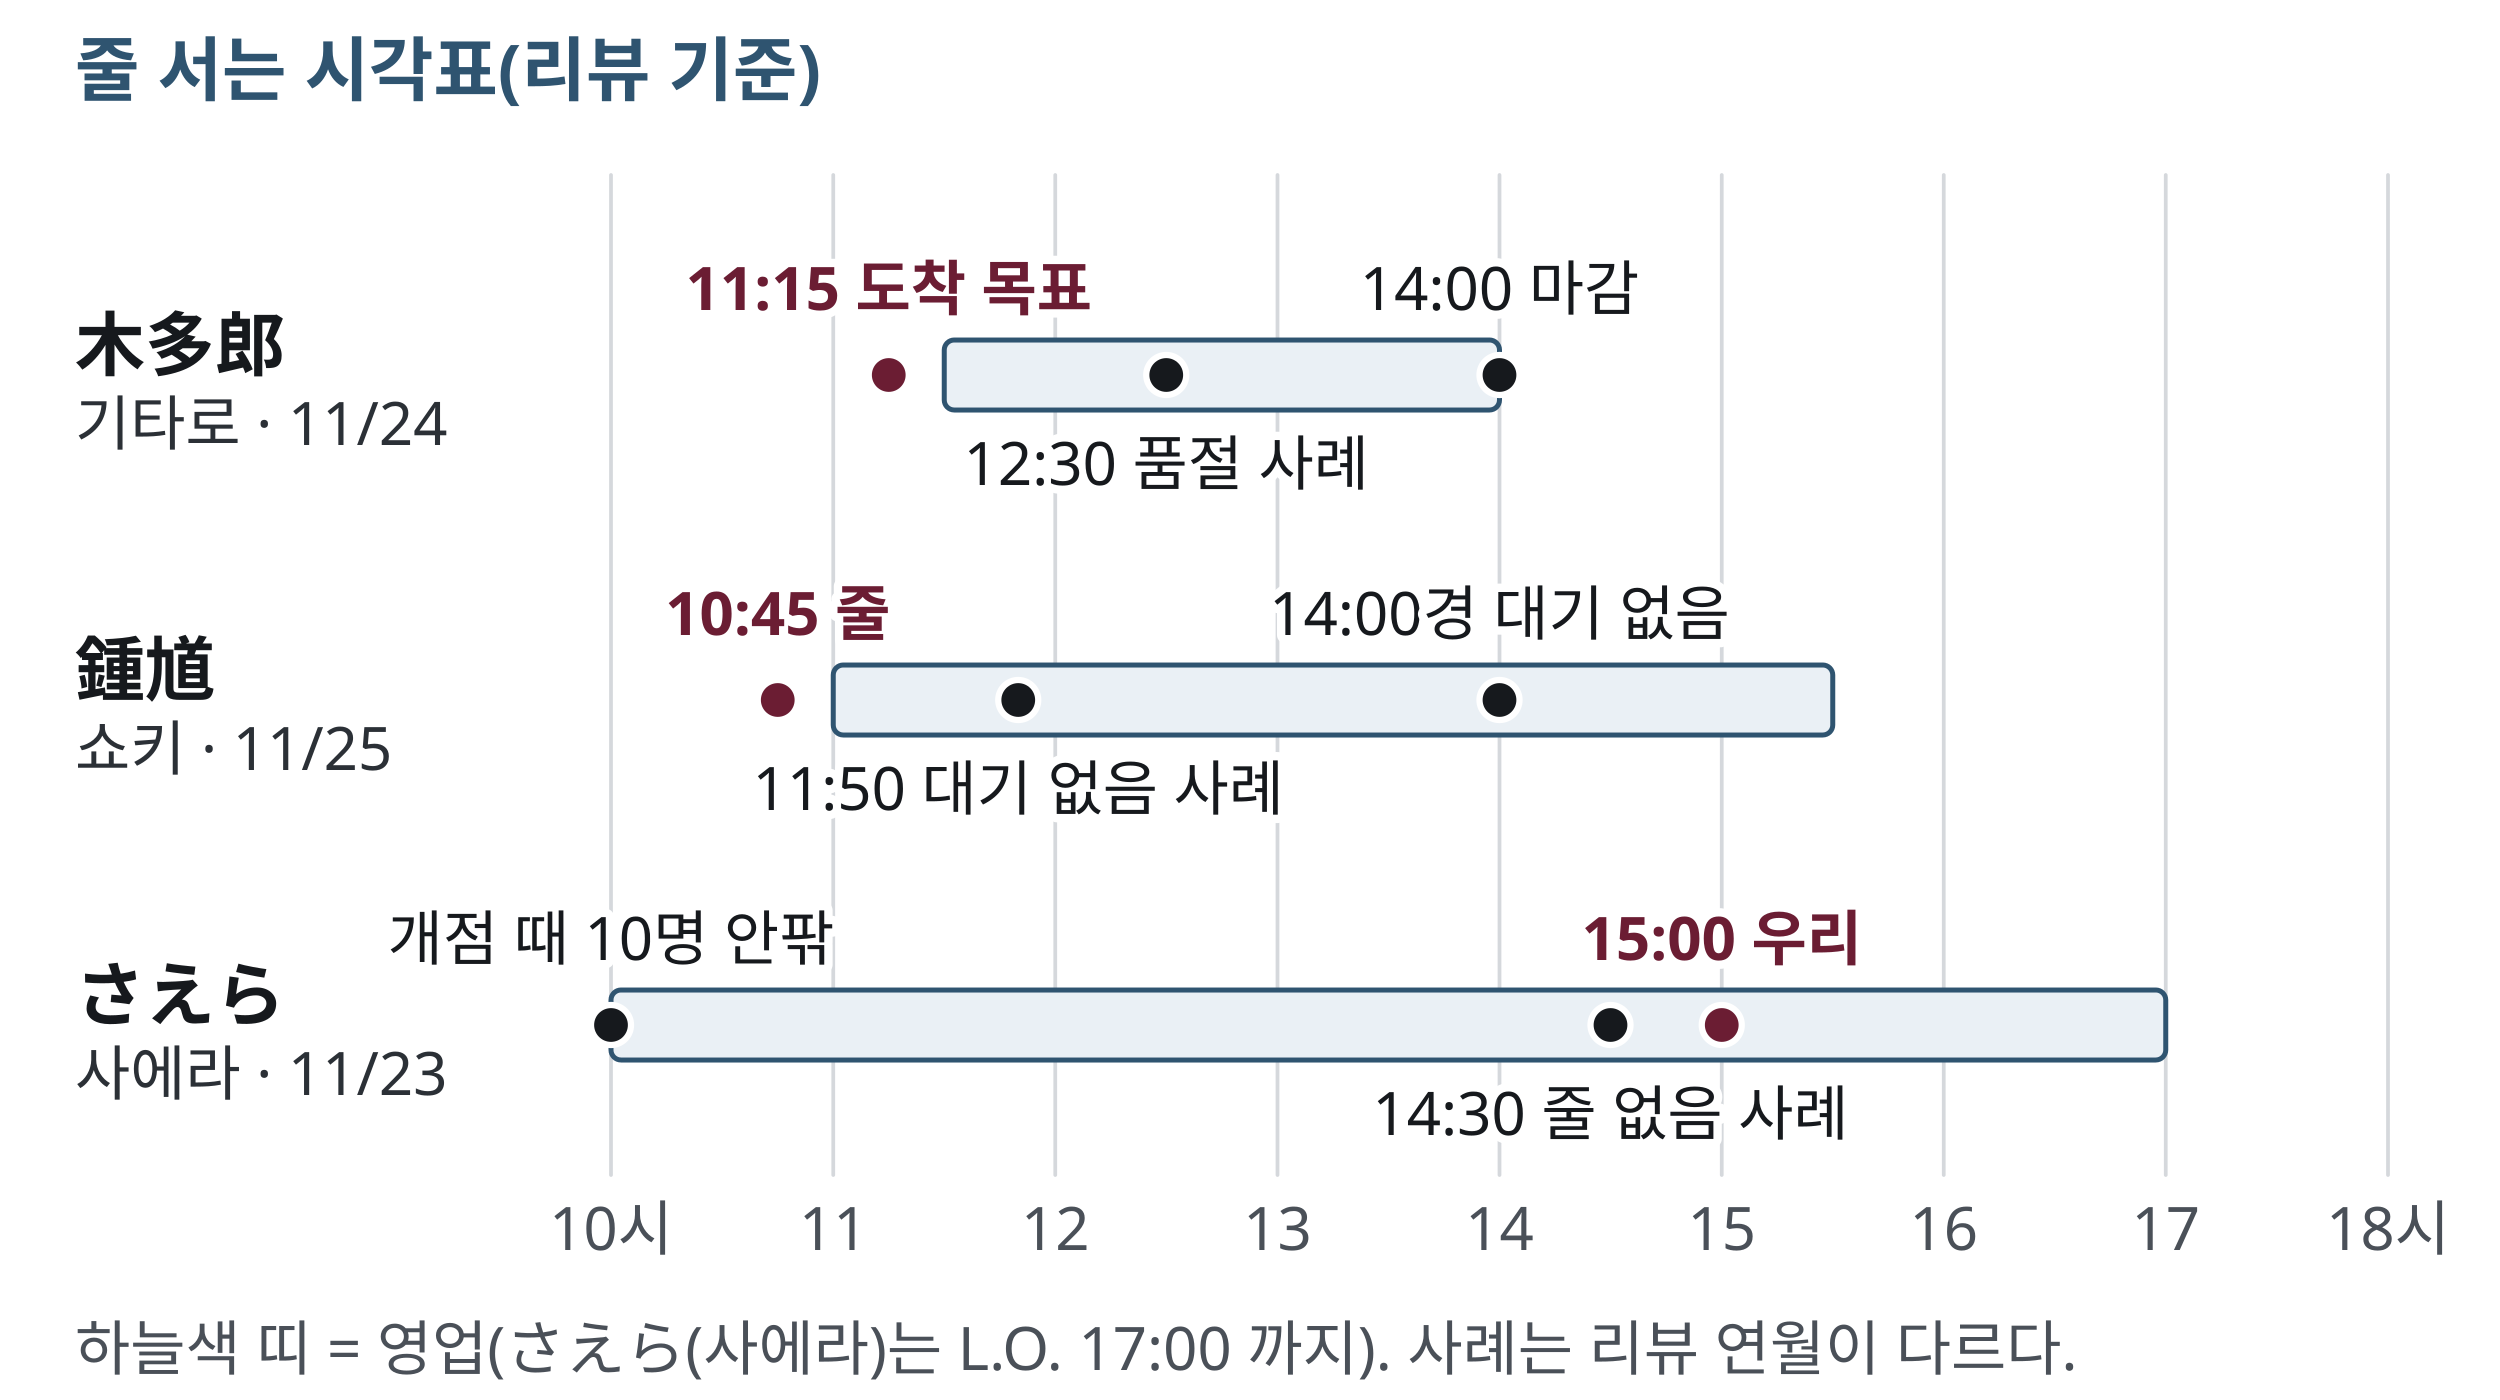
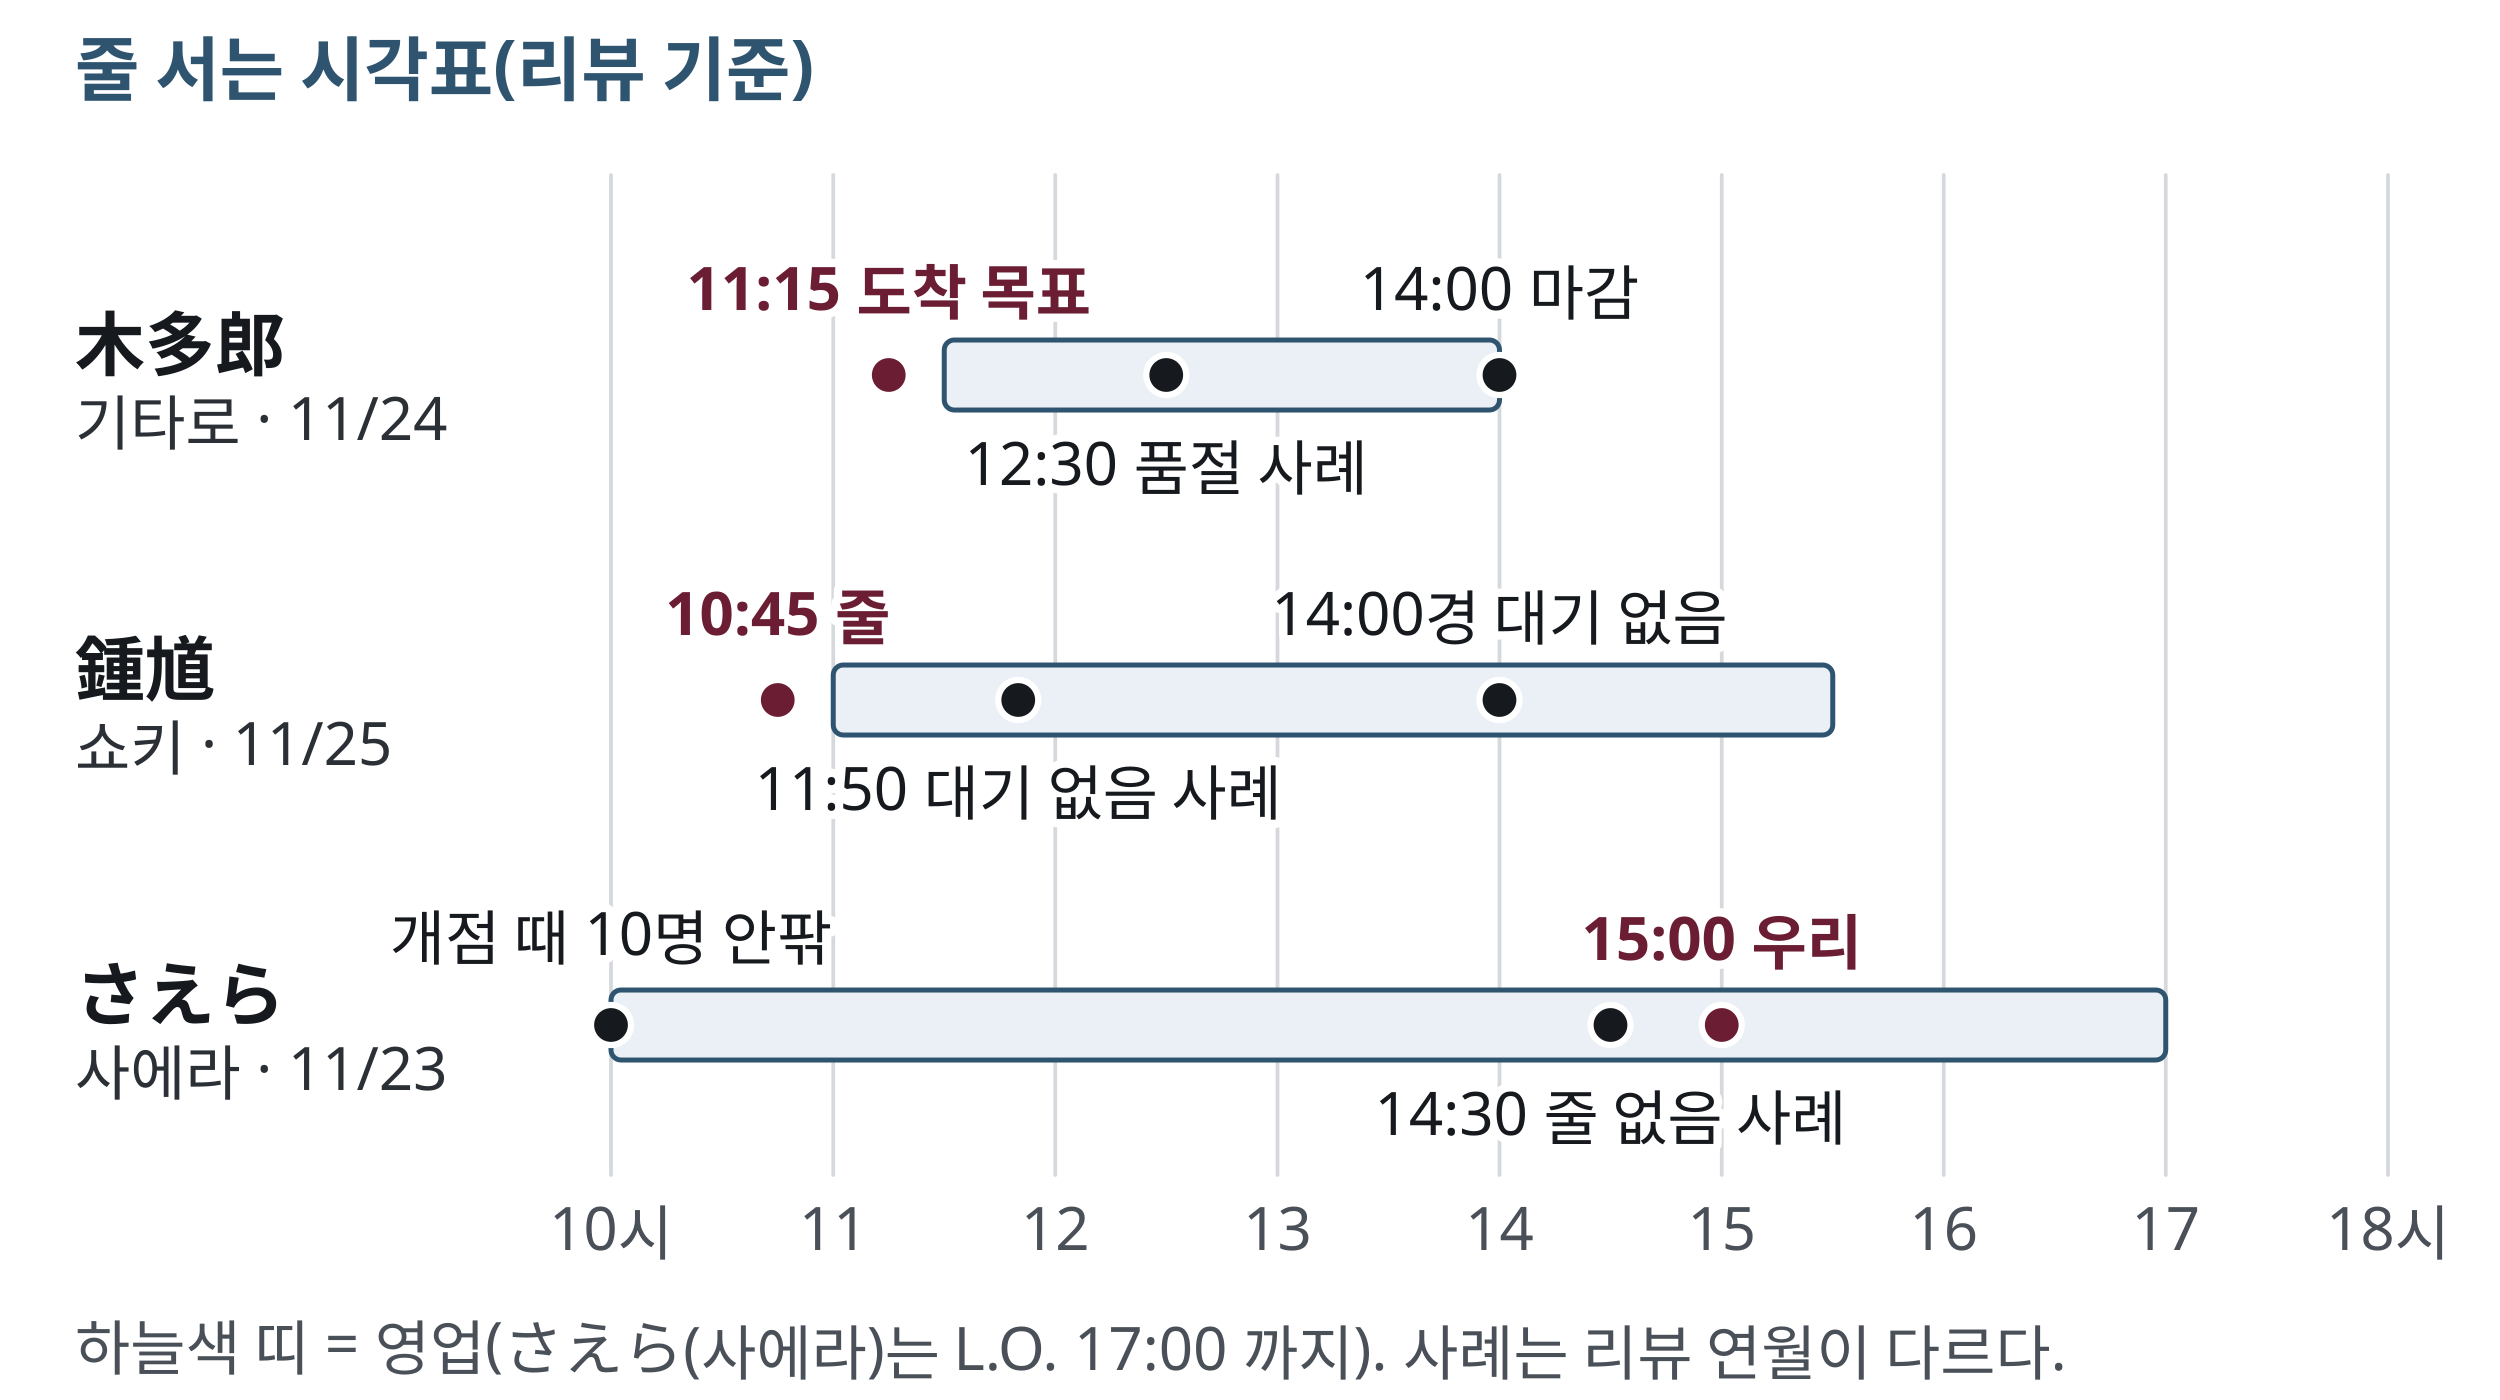
<svg xmlns="http://www.w3.org/2000/svg" viewBox="0 0 1000 560" width="1000" height="560" role="img" aria-labelledby="cq-t cq-d" font-family="'Noto Sans KR','Noto Sans JP',sans-serif" lang="ko">
  <rect width="1000" height="560" fill="#ffffff" />
-   <text x="30" y="38" font-size="28" font-weight="700" fill="#2f5470">
-     <tspan lang="ja" font-family="'Noto Sans JP','Noto Sans KR',sans-serif">줄</tspan>
-     <tspan lang="ja" font-family="'Noto Sans JP','Noto Sans KR',sans-serif">서는</tspan>
-     <tspan lang="ja" font-family="'Noto Sans JP','Noto Sans KR',sans-serif">시각표</tspan>(<tspan lang="ja" font-family="'Noto Sans JP','Noto Sans KR',sans-serif">리뷰</tspan>
-     <tspan lang="ja" font-family="'Noto Sans JP','Noto Sans KR',sans-serif">기준</tspan>)</text>
+   <text x="30" y="38" font-size="28" font-weight="700" fill="#2f5470">줄 서는 시각표(리뷰 기준)</text>
  <line x1="244.4" y1="70" x2="244.4" y2="470" stroke="#d5d8dc" stroke-width="1.5" stroke-linecap="round" />
-   <text x="244.4" y="500" font-size="24" fill="#4a5058" text-anchor="middle">10<tspan lang="ja" font-family="'Noto Sans JP','Noto Sans KR',sans-serif">시</tspan>
-   </text>
+   <text x="244.4" y="500" font-size="24" fill="#4a5058" text-anchor="middle">10시</text>
  <line x1="333.3" y1="70" x2="333.3" y2="470" stroke="#d5d8dc" stroke-width="1.5" stroke-linecap="round" />
  <text x="333.3" y="500" font-size="24" fill="#4a5058" text-anchor="middle">11</text>
  <line x1="422.1" y1="70" x2="422.1" y2="470" stroke="#d5d8dc" stroke-width="1.5" stroke-linecap="round" />
  <text x="422.1" y="500" font-size="24" fill="#4a5058" text-anchor="middle">12</text>
  <line x1="511" y1="70" x2="511" y2="470" stroke="#d5d8dc" stroke-width="1.5" stroke-linecap="round" />
  <text x="511" y="500" font-size="24" fill="#4a5058" text-anchor="middle">13</text>
  <line x1="599.8" y1="70" x2="599.8" y2="470" stroke="#d5d8dc" stroke-width="1.5" stroke-linecap="round" />
  <text x="599.8" y="500" font-size="24" fill="#4a5058" text-anchor="middle">14</text>
  <line x1="688.7" y1="70" x2="688.7" y2="470" stroke="#d5d8dc" stroke-width="1.5" stroke-linecap="round" />
  <text x="688.7" y="500" font-size="24" fill="#4a5058" text-anchor="middle">15</text>
  <line x1="777.5" y1="70" x2="777.5" y2="470" stroke="#d5d8dc" stroke-width="1.5" stroke-linecap="round" />
  <text x="777.5" y="500" font-size="24" fill="#4a5058" text-anchor="middle">16</text>
  <line x1="866.3" y1="70" x2="866.3" y2="470" stroke="#d5d8dc" stroke-width="1.5" stroke-linecap="round" />
  <text x="866.3" y="500" font-size="24" fill="#4a5058" text-anchor="middle">17</text>
  <line x1="955.2" y1="70" x2="955.2" y2="470" stroke="#d5d8dc" stroke-width="1.5" stroke-linecap="round" />
-   <text x="955.2" y="500" font-size="24" fill="#4a5058" text-anchor="middle">18<tspan lang="ja" font-family="'Noto Sans JP','Noto Sans KR',sans-serif">시</tspan>
-   </text>
+   <text x="955.2" y="500" font-size="24" fill="#4a5058" text-anchor="middle">18시</text>
  <text x="30" y="148" font-size="28" font-weight="700" fill="#16191d" lang="ja" font-family="'Noto Serif JP','Noto Serif KR',serif">木多郎</text>
-   <text x="30" y="178" font-size="24" fill="#2b3036">
-     <tspan lang="ja" font-family="'Noto Sans JP','Noto Sans KR',sans-serif">기타로</tspan> · 11/24</text>
+   <text x="30" y="178" font-size="24" fill="#2b3036">기타로 · 11/24</text>
  <rect x="377.7" y="136" width="222.1" height="28" rx="4" fill="#eaf0f5" stroke="#2f5470" stroke-width="2" />
  <circle cx="355.5" cy="150" r="8" fill="#6b1d33" stroke="#fff" stroke-width="2.5" />
-   <text x="355.5" y="124" font-size="24" font-weight="700" fill="#6b1d33" text-anchor="middle" stroke="#ffffff" stroke-width="6.7" stroke-linejoin="round" paint-order="stroke">11:15 <tspan lang="ja" font-family="'Noto Sans JP','Noto Sans KR',sans-serif">도착</tspan>
-     <tspan lang="ja" font-family="'Noto Sans JP','Noto Sans KR',sans-serif">목표</tspan>
-   </text>
+   <text x="355.5" y="124" font-size="24" font-weight="700" fill="#6b1d33" text-anchor="middle" stroke="#ffffff" stroke-width="6.7" stroke-linejoin="round" paint-order="stroke">11:15 도착 목표</text>
  <circle cx="466.5" cy="150" r="8" fill="#16191d" stroke="#fff" stroke-width="2.5" />
-   <text x="466.5" y="194" font-size="24" fill="#16191d" text-anchor="middle" stroke="#ffffff" stroke-width="6.7" stroke-linejoin="round" paint-order="stroke">12:30 <tspan lang="ja" font-family="'Noto Sans JP','Noto Sans KR',sans-serif">품절</tspan>
-     <tspan lang="ja" font-family="'Noto Sans JP','Noto Sans KR',sans-serif">사례</tspan>
-   </text>
+   <text x="466.5" y="194" font-size="24" fill="#16191d" text-anchor="middle" stroke="#ffffff" stroke-width="6.7" stroke-linejoin="round" paint-order="stroke">12:30 품절 사례</text>
  <circle cx="599.8" cy="150" r="8" fill="#16191d" stroke="#fff" stroke-width="2.5" />
-   <text x="599.8" y="124" font-size="24" fill="#16191d" text-anchor="middle" stroke="#ffffff" stroke-width="6.7" stroke-linejoin="round" paint-order="stroke">14:00 <tspan lang="ja" font-family="'Noto Sans JP','Noto Sans KR',sans-serif">마감</tspan>
-   </text>
+   <text x="599.8" y="124" font-size="24" fill="#16191d" text-anchor="middle" stroke="#ffffff" stroke-width="6.7" stroke-linejoin="round" paint-order="stroke">14:00 마감</text>
  <text x="30" y="278" font-size="28" font-weight="700" fill="#16191d" lang="ja" font-family="'Noto Serif JP','Noto Serif KR',serif">鍾馗</text>
-   <text x="30" y="308" font-size="24" fill="#2b3036">
-     <tspan lang="ja" font-family="'Noto Sans JP','Noto Sans KR',sans-serif">쇼키</tspan> · 11/25</text>
+   <text x="30" y="308" font-size="24" fill="#2b3036">쇼키 · 11/25</text>
  <rect x="333.3" y="266" width="399.8" height="28" rx="4" fill="#eaf0f5" stroke="#2f5470" stroke-width="2" />
  <circle cx="311.1" cy="280" r="8" fill="#6b1d33" stroke="#fff" stroke-width="2.5" />
-   <text x="311.1" y="254" font-size="24" font-weight="700" fill="#6b1d33" text-anchor="middle" stroke="#ffffff" stroke-width="6.7" stroke-linejoin="round" paint-order="stroke">10:45 <tspan lang="ja" font-family="'Noto Sans JP','Noto Sans KR',sans-serif">줄</tspan>
-   </text>
+   <text x="311.1" y="254" font-size="24" font-weight="700" fill="#6b1d33" text-anchor="middle" stroke="#ffffff" stroke-width="6.7" stroke-linejoin="round" paint-order="stroke">10:45 줄</text>
  <circle cx="407.3" cy="280" r="8" fill="#16191d" stroke="#fff" stroke-width="2.5" />
-   <text x="407.3" y="324" font-size="24" fill="#16191d" text-anchor="middle" stroke="#ffffff" stroke-width="6.7" stroke-linejoin="round" paint-order="stroke">11:50 <tspan lang="ja" font-family="'Noto Sans JP','Noto Sans KR',sans-serif">대기</tspan>
-     <tspan lang="ja" font-family="'Noto Sans JP','Noto Sans KR',sans-serif">없음</tspan>
-     <tspan lang="ja" font-family="'Noto Sans JP','Noto Sans KR',sans-serif">사례</tspan>
-   </text>
+   <text x="407.3" y="324" font-size="24" fill="#16191d" text-anchor="middle" stroke="#ffffff" stroke-width="6.7" stroke-linejoin="round" paint-order="stroke">11:50 대기 없음 사례</text>
  <circle cx="599.8" cy="280" r="8" fill="#16191d" stroke="#fff" stroke-width="2.5" />
-   <text x="599.8" y="254" font-size="24" fill="#16191d" text-anchor="middle" stroke="#ffffff" stroke-width="6.7" stroke-linejoin="round" paint-order="stroke">14:00<tspan lang="ja" font-family="'Noto Sans JP','Noto Sans KR',sans-serif">경</tspan>
-     <tspan lang="ja" font-family="'Noto Sans JP','Noto Sans KR',sans-serif">대기</tspan>
-     <tspan lang="ja" font-family="'Noto Sans JP','Noto Sans KR',sans-serif">없음</tspan>
-   </text>
+   <text x="599.8" y="254" font-size="24" fill="#16191d" text-anchor="middle" stroke="#ffffff" stroke-width="6.7" stroke-linejoin="round" paint-order="stroke">14:00경 대기 없음</text>
  <text x="30" y="408" font-size="28" font-weight="700" fill="#16191d" lang="ja" font-family="'Noto Serif JP','Noto Serif KR',serif">さえら</text>
-   <text x="30" y="438" font-size="24" fill="#2b3036">
-     <tspan lang="ja" font-family="'Noto Sans JP','Noto Sans KR',sans-serif">사에라</tspan> · 11/23</text>
+   <text x="30" y="438" font-size="24" fill="#2b3036">사에라 · 11/23</text>
  <rect x="244.4" y="396" width="621.9" height="28" rx="4" fill="#eaf0f5" stroke="#2f5470" stroke-width="2" />
  <circle cx="244.4" cy="410" r="8" fill="#16191d" stroke="#fff" stroke-width="2.5" />
-   <text x="244.4" y="384" font-size="24" fill="#16191d" text-anchor="middle" stroke="#ffffff" stroke-width="6.7" stroke-linejoin="round" paint-order="stroke">
-     <tspan lang="ja" font-family="'Noto Sans JP','Noto Sans KR',sans-serif">개점</tspan>
-     <tspan lang="ja" font-family="'Noto Sans JP','Noto Sans KR',sans-serif">때</tspan> 10<tspan lang="ja" font-family="'Noto Sans JP','Noto Sans KR',sans-serif">명</tspan>
-     <tspan lang="ja" font-family="'Noto Sans JP','Noto Sans KR',sans-serif">안팎</tspan>
-   </text>
+   <text x="244.4" y="384" font-size="24" fill="#16191d" text-anchor="middle" stroke="#ffffff" stroke-width="6.7" stroke-linejoin="round" paint-order="stroke">개점 때 10명 안팎</text>
  <circle cx="644.2" cy="410" r="8" fill="#16191d" stroke="#fff" stroke-width="2.5" />
-   <text x="644.2" y="454" font-size="24" fill="#16191d" text-anchor="middle" stroke="#ffffff" stroke-width="6.7" stroke-linejoin="round" paint-order="stroke">14:30 <tspan lang="ja" font-family="'Noto Sans JP','Noto Sans KR',sans-serif">줄</tspan>
-     <tspan lang="ja" font-family="'Noto Sans JP','Noto Sans KR',sans-serif">없음</tspan>
-     <tspan lang="ja" font-family="'Noto Sans JP','Noto Sans KR',sans-serif">사례</tspan>
-   </text>
+   <text x="644.2" y="454" font-size="24" fill="#16191d" text-anchor="middle" stroke="#ffffff" stroke-width="6.7" stroke-linejoin="round" paint-order="stroke">14:30 줄 없음 사례</text>
  <circle cx="688.7" cy="410" r="8" fill="#6b1d33" stroke="#fff" stroke-width="2.5" />
-   <text x="688.7" y="384" font-size="24" font-weight="700" fill="#6b1d33" text-anchor="middle" stroke="#ffffff" stroke-width="6.7" stroke-linejoin="round" paint-order="stroke">15:00 <tspan lang="ja" font-family="'Noto Sans JP','Noto Sans KR',sans-serif">우리</tspan>
-   </text>
-   <text x="30" y="548" font-size="24" fill="#4a5058">
-     <tspan lang="ja" font-family="'Noto Sans JP','Noto Sans KR',sans-serif">하늘색</tspan>
-     <tspan lang="ja" font-family="'Noto Sans JP','Noto Sans KR',sans-serif">띠</tspan> = <tspan lang="ja" font-family="'Noto Sans JP','Noto Sans KR',sans-serif">영업</tspan>(<tspan lang="ja" font-family="'Noto Sans JP','Noto Sans KR',sans-serif">さえら</tspan>(<tspan lang="ja" font-family="'Noto Sans JP','Noto Sans KR',sans-serif">사에라</tspan>)<tspan lang="ja" font-family="'Noto Sans JP','Noto Sans KR',sans-serif">는</tspan> L.O. 17:00 <tspan lang="ja" font-family="'Noto Sans JP','Noto Sans KR',sans-serif">까지</tspan>). <tspan lang="ja" font-family="'Noto Sans JP','Noto Sans KR',sans-serif">사례는</tspan>
-     <tspan lang="ja" font-family="'Noto Sans JP','Noto Sans KR',sans-serif">리뷰</tspan>
-     <tspan lang="ja" font-family="'Noto Sans JP','Noto Sans KR',sans-serif">연월이</tspan>
-     <tspan lang="ja" font-family="'Noto Sans JP','Noto Sans KR',sans-serif">다르다</tspan>.</text>
+   <text x="688.7" y="384" font-size="24" font-weight="700" fill="#6b1d33" text-anchor="middle" stroke="#ffffff" stroke-width="6.7" stroke-linejoin="round" paint-order="stroke">15:00 우리</text>
+   <text x="30" y="548" font-size="24" fill="#4a5058">하늘색 띠 = 영업(<tspan lang="ja" font-family="'Noto Sans JP','Noto Sans KR',sans-serif">さえら</tspan>(사에라)는 L.O. 17:00 까지). 사례는 리뷰 연월이 다르다.</text>
</svg>
